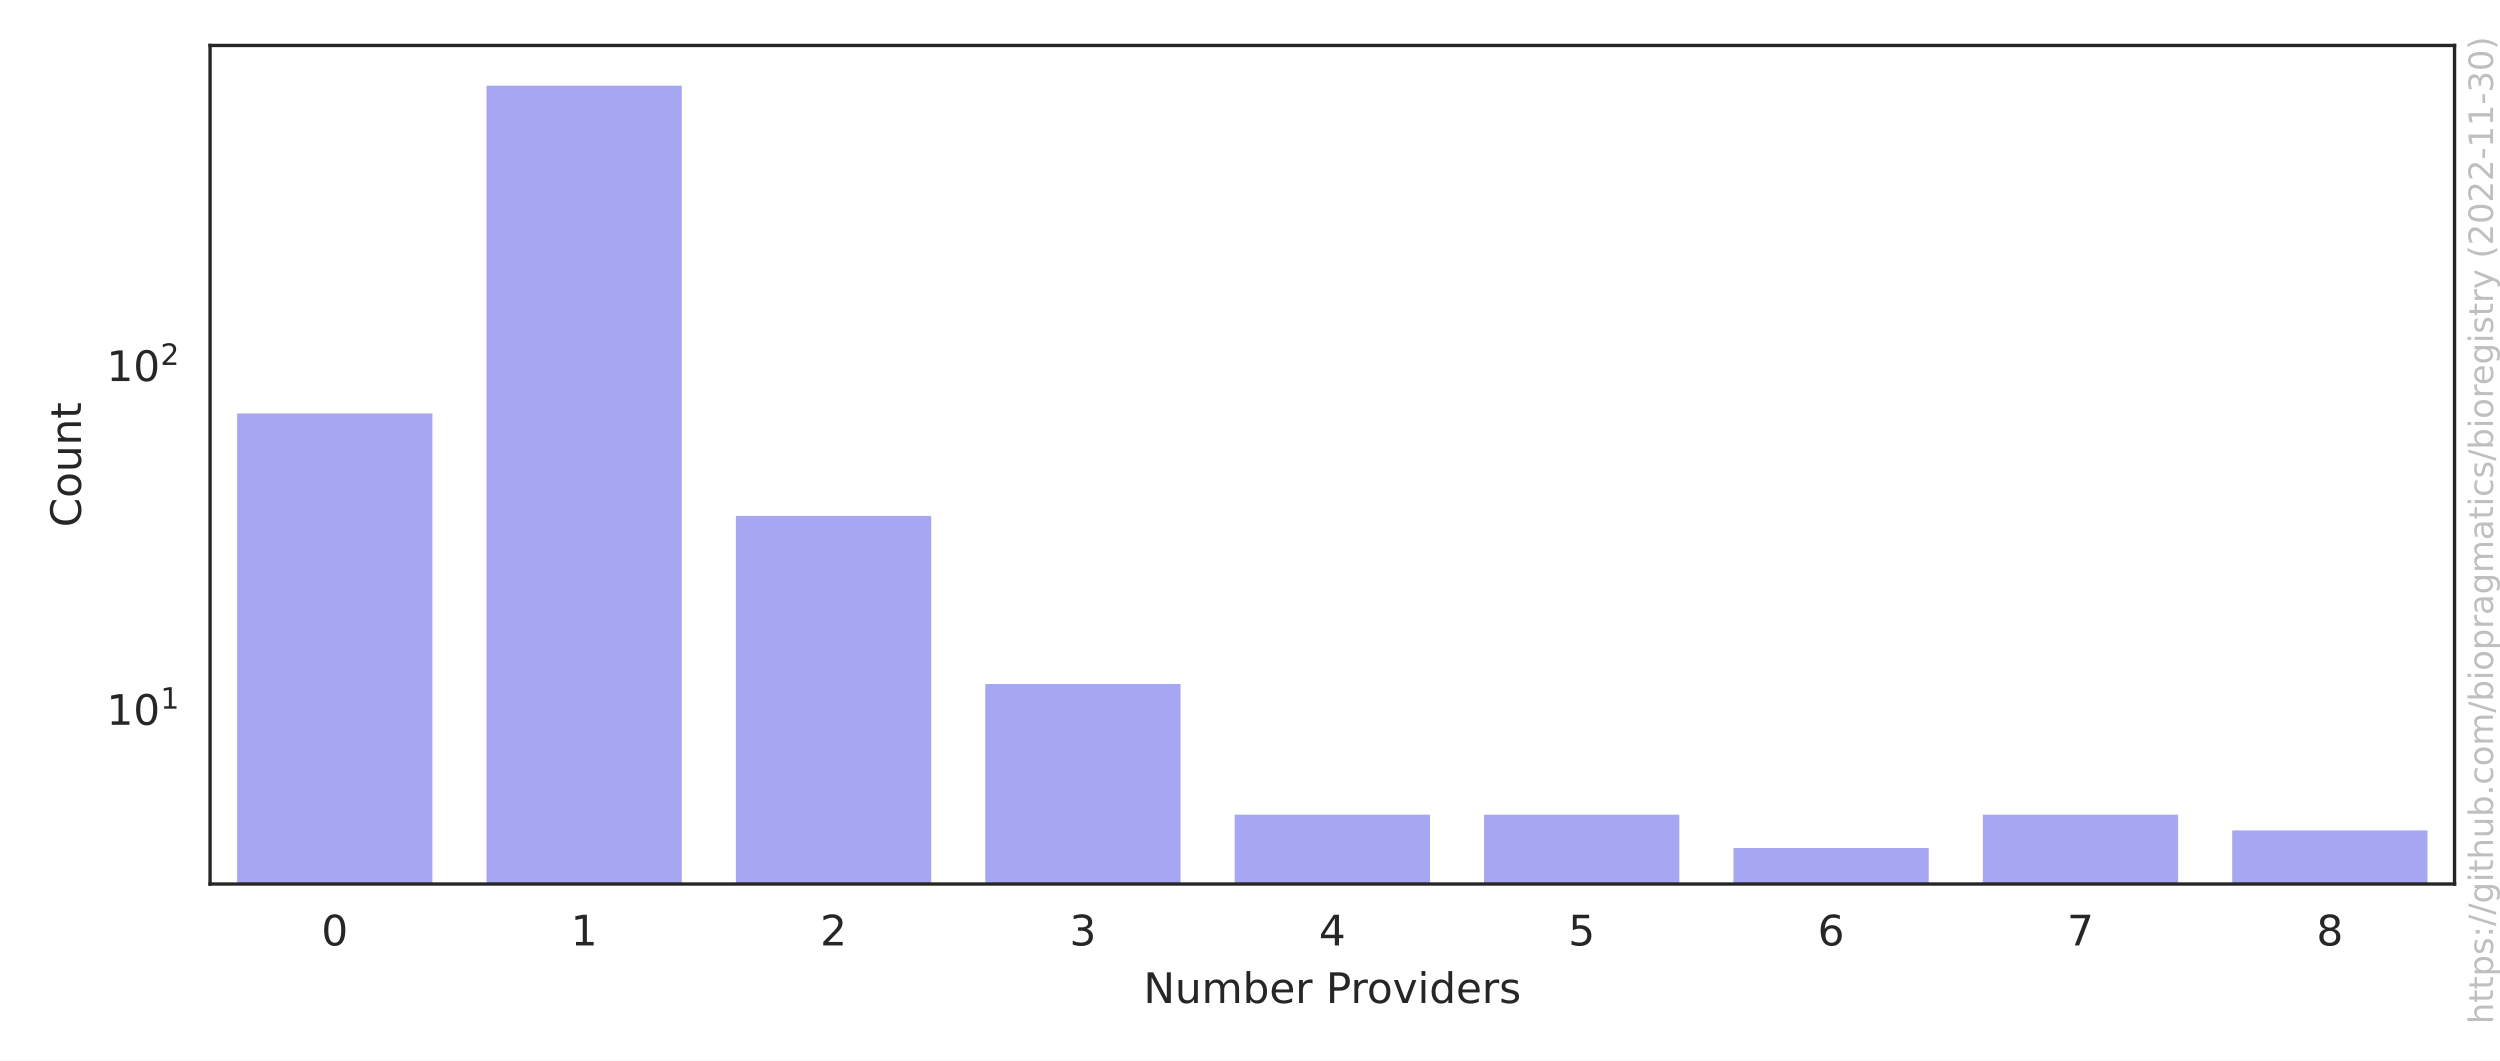
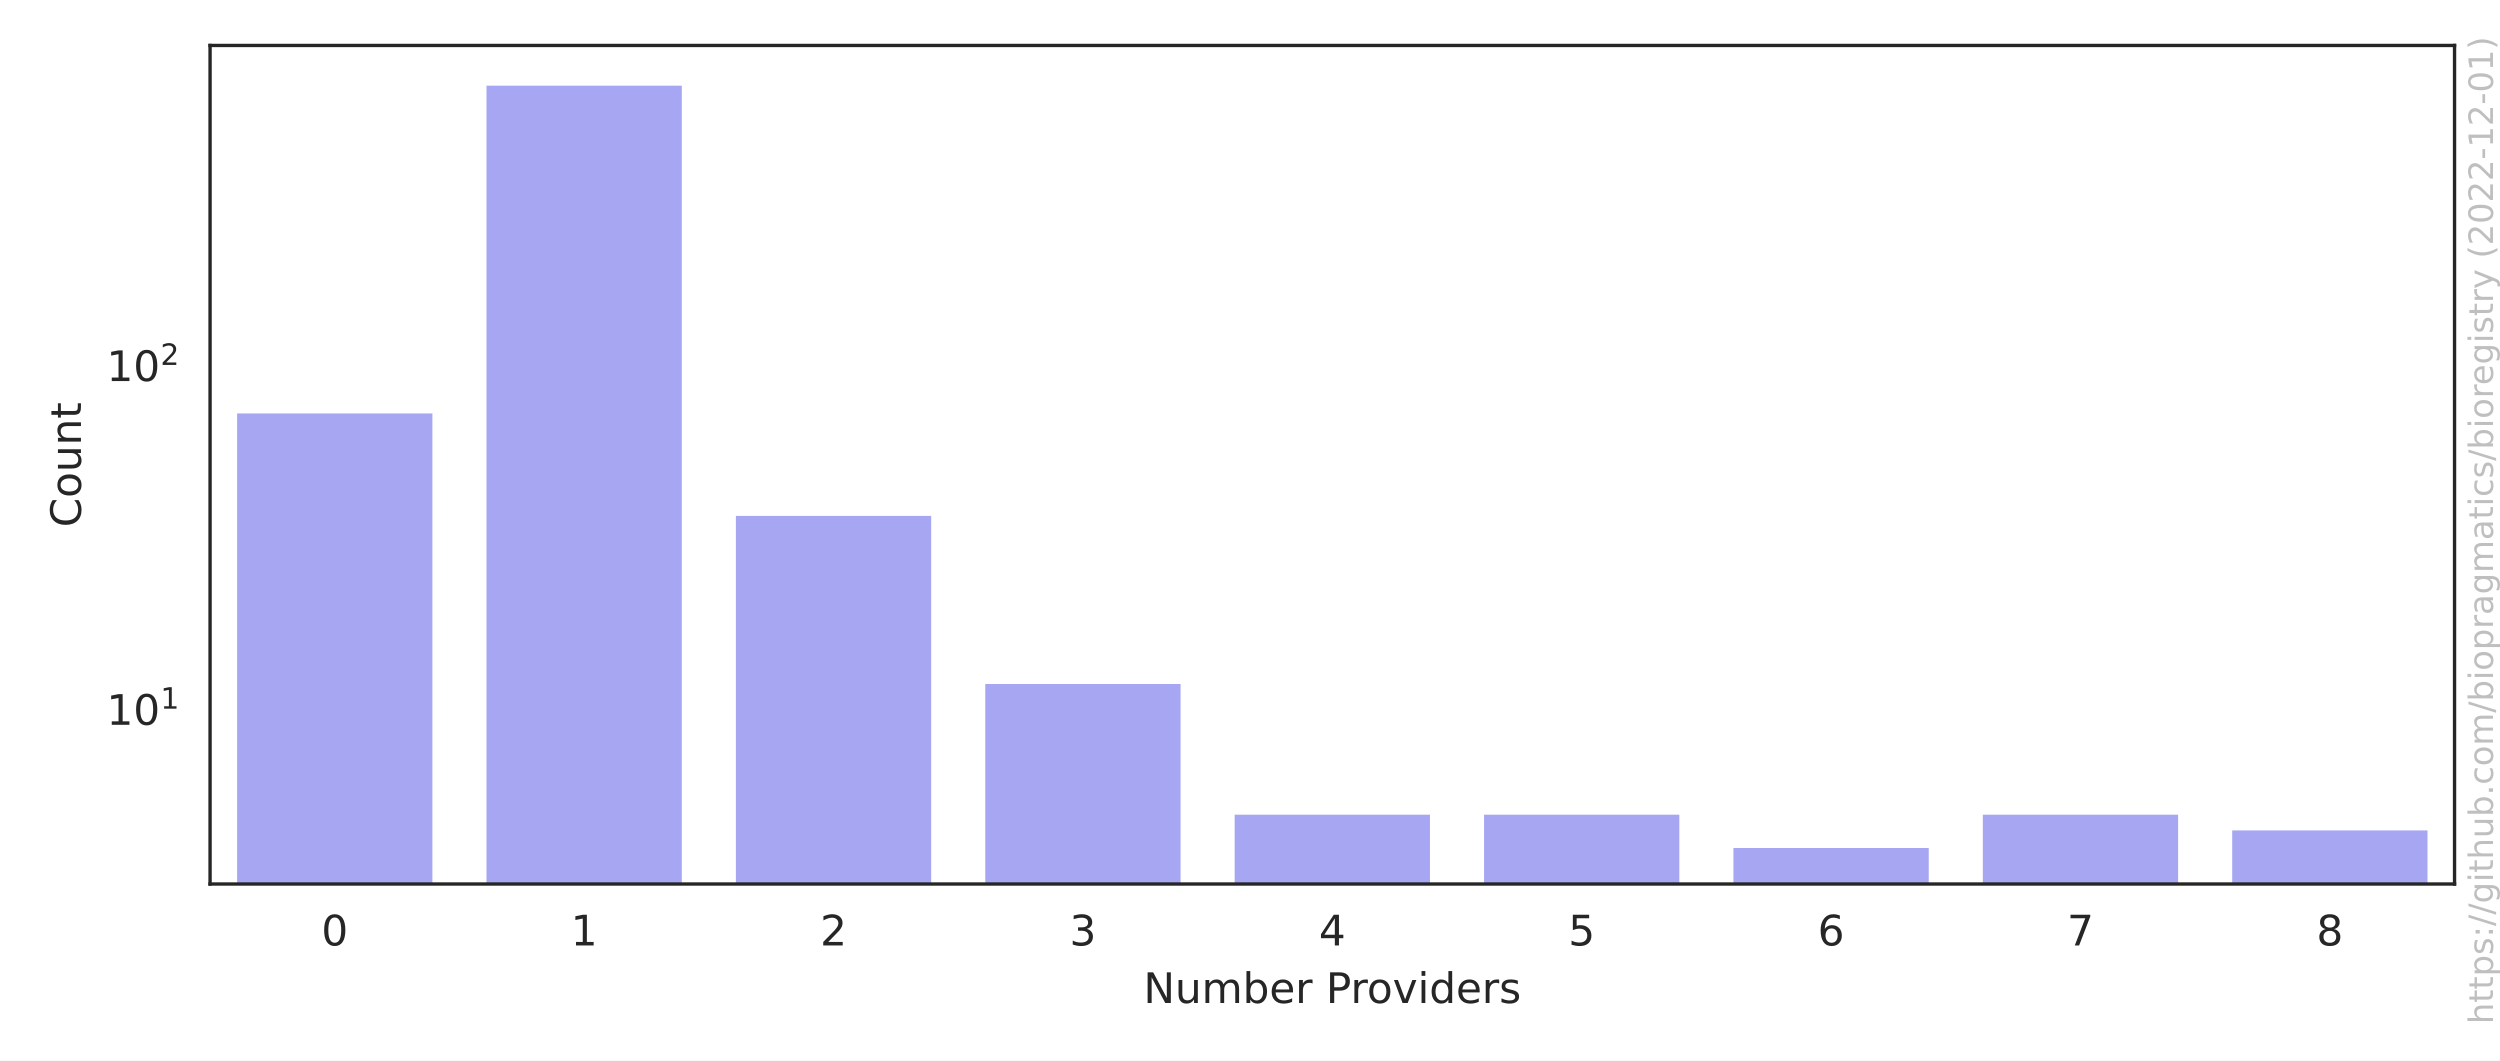
<svg xmlns="http://www.w3.org/2000/svg" xmlns:xlink="http://www.w3.org/1999/xlink" width="594pt" height="252pt" viewBox="0 0 594 252" version="1.1">
  <defs>
    <style type="text/css">*{stroke-linejoin: round; stroke-linecap: butt}</style>
  </defs>
  <g id="figure_1">
    <g id="patch_1">
      <path d="M 0 252  L 594 252  L 594 0  L 0 0  z " style="fill: #ffffff" />
    </g>
    <g id="axes_1">
      <g id="patch_2">
        <path d="M 49.913 210.04  L 583.2 210.04  L 583.2 10.8  L 49.913 10.8  z " style="fill: #ffffff" />
      </g>
      <g id="matplotlib.axis_1">
        <g id="xtick_1">
          <g id="text_1">
            <g style="fill: #262626" transform="translate(76.35851 224.6384) scale(0.1 -0.1)">
              <defs>
                <path id="DejaVuSans-30" d="M 2034 4250  Q 1547 4250 1301 3770  Q 1056 3291 1056 2328  Q 1056 1369 1301 889  Q 1547 409 2034 409  Q 2525 409 2770 889  Q 3016 1369 3016 2328  Q 3016 3291 2770 3770  Q 2525 4250 2034 4250  z M 2034 4750  Q 2819 4750 3233 4129  Q 3647 3509 3647 2328  Q 3647 1150 3233 529  Q 2819 -91 2034 -91  Q 1250 -91 836 529  Q 422 1150 422 2328  Q 422 3509 836 4129  Q 1250 4750 2034 4750  z " transform="scale(0.015625)" />
              </defs>
              <use xlink:href="#DejaVuSans-30" />
            </g>
          </g>
        </g>
        <g id="xtick_2">
          <g id="text_2">
            <g style="fill: #262626" transform="translate(135.6127 224.6384) scale(0.1 -0.1)">
              <defs>
                <path id="DejaVuSans-31" d="M 794 531  L 1825 531  L 1825 4091  L 703 3866  L 703 4441  L 1819 4666  L 2450 4666  L 2450 531  L 3481 531  L 3481 0  L 794 0  L 794 531  z " transform="scale(0.015625)" />
              </defs>
              <use xlink:href="#DejaVuSans-31" />
            </g>
          </g>
        </g>
        <g id="xtick_3">
          <g id="text_3">
            <g style="fill: #262626" transform="translate(194.8668 224.6384) scale(0.1 -0.1)">
              <defs>
                <path id="DejaVuSans-32" d="M 1228 531  L 3431 531  L 3431 0  L 469 0  L 469 531  Q 828 903 1448 1529  Q 2069 2156 2228 2338  Q 2531 2678 2651 2914  Q 2772 3150 2772 3378  Q 2772 3750 2511 3984  Q 2250 4219 1831 4219  Q 1534 4219 1204 4116  Q 875 4013 500 3803  L 500 4441  Q 881 4594 1212 4672  Q 1544 4750 1819 4750  Q 2544 4750 2975 4387  Q 3406 4025 3406 3419  Q 3406 3131 3298 2873  Q 3191 2616 2906 2266  Q 2828 2175 2409 1742  Q 1991 1309 1228 531  z " transform="scale(0.015625)" />
              </defs>
              <use xlink:href="#DejaVuSans-32" />
            </g>
          </g>
        </g>
        <g id="xtick_4">
          <g id="text_4">
            <g style="fill: #262626" transform="translate(254.1209 224.6384) scale(0.1 -0.1)">
              <defs>
                <path id="DejaVuSans-33" d="M 2597 2516  Q 3050 2419 3304 2112  Q 3559 1806 3559 1356  Q 3559 666 3084 287  Q 2609 -91 1734 -91  Q 1441 -91 1130 -33  Q 819 25 488 141  L 488 750  Q 750 597 1062 519  Q 1375 441 1716 441  Q 2309 441 2620 675  Q 2931 909 2931 1356  Q 2931 1769 2642 2001  Q 2353 2234 1838 2234  L 1294 2234  L 1294 2753  L 1863 2753  Q 2328 2753 2575 2939  Q 2822 3125 2822 3475  Q 2822 3834 2567 4026  Q 2313 4219 1838 4219  Q 1578 4219 1281 4162  Q 984 4106 628 3988  L 628 4550  Q 988 4650 1302 4700  Q 1616 4750 1894 4750  Q 2613 4750 3031 4423  Q 3450 4097 3450 3541  Q 3450 3153 3228 2886  Q 3006 2619 2597 2516  z " transform="scale(0.015625)" />
              </defs>
              <use xlink:href="#DejaVuSans-33" />
            </g>
          </g>
        </g>
        <g id="xtick_5">
          <g id="text_5">
            <g style="fill: #262626" transform="translate(313.3751 224.6384) scale(0.1 -0.1)">
              <defs>
                <path id="DejaVuSans-34" d="M 2419 4116  L 825 1625  L 2419 1625  L 2419 4116  z M 2253 4666  L 3047 4666  L 3047 1625  L 3713 1625  L 3713 1100  L 3047 1100  L 3047 0  L 2419 0  L 2419 1100  L 313 1100  L 313 1709  L 2253 4666  z " transform="scale(0.015625)" />
              </defs>
              <use xlink:href="#DejaVuSans-34" />
            </g>
          </g>
        </g>
        <g id="xtick_6">
          <g id="text_6">
            <g style="fill: #262626" transform="translate(372.6292 224.6384) scale(0.1 -0.1)">
              <defs>
                <path id="DejaVuSans-35" d="M 691 4666  L 3169 4666  L 3169 4134  L 1269 4134  L 1269 2991  Q 1406 3038 1543 3061  Q 1681 3084 1819 3084  Q 2600 3084 3056 2656  Q 3513 2228 3513 1497  Q 3513 744 3044 326  Q 2575 -91 1722 -91  Q 1428 -91 1123 -41  Q 819 9 494 109  L 494 744  Q 775 591 1075 516  Q 1375 441 1709 441  Q 2250 441 2565 725  Q 2881 1009 2881 1497  Q 2881 1984 2565 2268  Q 2250 2553 1709 2553  Q 1456 2553 1204 2497  Q 953 2441 691 2322  L 691 4666  z " transform="scale(0.015625)" />
              </defs>
              <use xlink:href="#DejaVuSans-35" />
            </g>
          </g>
        </g>
        <g id="xtick_7">
          <g id="text_7">
            <g style="fill: #262626" transform="translate(431.8834 224.6384) scale(0.1 -0.1)">
              <defs>
                <path id="DejaVuSans-36" d="M 2113 2584  Q 1688 2584 1439 2293  Q 1191 2003 1191 1497  Q 1191 994 1439 701  Q 1688 409 2113 409  Q 2538 409 2786 701  Q 3034 994 3034 1497  Q 3034 2003 2786 2293  Q 2538 2584 2113 2584  z M 3366 4563  L 3366 3988  Q 3128 4100 2886 4159  Q 2644 4219 2406 4219  Q 1781 4219 1451 3797  Q 1122 3375 1075 2522  Q 1259 2794 1537 2939  Q 1816 3084 2150 3084  Q 2853 3084 3261 2657  Q 3669 2231 3669 1497  Q 3669 778 3244 343  Q 2819 -91 2113 -91  Q 1303 -91 875 529  Q 447 1150 447 2328  Q 447 3434 972 4092  Q 1497 4750 2381 4750  Q 2619 4750 2861 4703  Q 3103 4656 3366 4563  z " transform="scale(0.015625)" />
              </defs>
              <use xlink:href="#DejaVuSans-36" />
            </g>
          </g>
        </g>
        <g id="xtick_8">
          <g id="text_8">
            <g style="fill: #262626" transform="translate(491.1375 224.6384) scale(0.1 -0.1)">
              <defs>
                <path id="DejaVuSans-37" d="M 525 4666  L 3525 4666  L 3525 4397  L 1831 0  L 1172 0  L 2766 4134  L 525 4134  L 525 4666  z " transform="scale(0.015625)" />
              </defs>
              <use xlink:href="#DejaVuSans-37" />
            </g>
          </g>
        </g>
        <g id="xtick_9">
          <g id="text_9">
            <g style="fill: #262626" transform="translate(550.3917 224.6384) scale(0.1 -0.1)">
              <defs>
                <path id="DejaVuSans-38" d="M 2034 2216  Q 1584 2216 1326 1975  Q 1069 1734 1069 1313  Q 1069 891 1326 650  Q 1584 409 2034 409  Q 2484 409 2743 651  Q 3003 894 3003 1313  Q 3003 1734 2745 1975  Q 2488 2216 2034 2216  z M 1403 2484  Q 997 2584 770 2862  Q 544 3141 544 3541  Q 544 4100 942 4425  Q 1341 4750 2034 4750  Q 2731 4750 3128 4425  Q 3525 4100 3525 3541  Q 3525 3141 3298 2862  Q 3072 2584 2669 2484  Q 3125 2378 3379 2068  Q 3634 1759 3634 1313  Q 3634 634 3220 271  Q 2806 -91 2034 -91  Q 1263 -91 848 271  Q 434 634 434 1313  Q 434 1759 690 2068  Q 947 2378 1403 2484  z M 1172 3481  Q 1172 3119 1398 2916  Q 1625 2713 2034 2713  Q 2441 2713 2670 2916  Q 2900 3119 2900 3481  Q 2900 3844 2670 4047  Q 2441 4250 2034 4250  Q 1625 4250 1398 4047  Q 1172 3844 1172 3481  z " transform="scale(0.015625)" />
              </defs>
              <use xlink:href="#DejaVuSans-38" />
            </g>
          </g>
        </g>
        <g id="text_10">
          <g style="fill: #262626" transform="translate(271.6923 238.3166) scale(0.1 -0.1)">
            <defs>
              <path id="DejaVuSans-4e" d="M 628 4666  L 1478 4666  L 3547 763  L 3547 4666  L 4159 4666  L 4159 0  L 3309 0  L 1241 3903  L 1241 0  L 628 0  L 628 4666  z " transform="scale(0.015625)" />
              <path id="DejaVuSans-75" d="M 544 1381  L 544 3500  L 1119 3500  L 1119 1403  Q 1119 906 1312 657  Q 1506 409 1894 409  Q 2359 409 2629 706  Q 2900 1003 2900 1516  L 2900 3500  L 3475 3500  L 3475 0  L 2900 0  L 2900 538  Q 2691 219 2414 64  Q 2138 -91 1772 -91  Q 1169 -91 856 284  Q 544 659 544 1381  z M 1991 3584  L 1991 3584  z " transform="scale(0.015625)" />
              <path id="DejaVuSans-6d" d="M 3328 2828  Q 3544 3216 3844 3400  Q 4144 3584 4550 3584  Q 5097 3584 5394 3201  Q 5691 2819 5691 2113  L 5691 0  L 5113 0  L 5113 2094  Q 5113 2597 4934 2840  Q 4756 3084 4391 3084  Q 3944 3084 3684 2787  Q 3425 2491 3425 1978  L 3425 0  L 2847 0  L 2847 2094  Q 2847 2600 2669 2842  Q 2491 3084 2119 3084  Q 1678 3084 1418 2786  Q 1159 2488 1159 1978  L 1159 0  L 581 0  L 581 3500  L 1159 3500  L 1159 2956  Q 1356 3278 1631 3431  Q 1906 3584 2284 3584  Q 2666 3584 2933 3390  Q 3200 3197 3328 2828  z " transform="scale(0.015625)" />
              <path id="DejaVuSans-62" d="M 3116 1747  Q 3116 2381 2855 2742  Q 2594 3103 2138 3103  Q 1681 3103 1420 2742  Q 1159 2381 1159 1747  Q 1159 1113 1420 752  Q 1681 391 2138 391  Q 2594 391 2855 752  Q 3116 1113 3116 1747  z M 1159 2969  Q 1341 3281 1617 3432  Q 1894 3584 2278 3584  Q 2916 3584 3314 3078  Q 3713 2572 3713 1747  Q 3713 922 3314 415  Q 2916 -91 2278 -91  Q 1894 -91 1617 61  Q 1341 213 1159 525  L 1159 0  L 581 0  L 581 4863  L 1159 4863  L 1159 2969  z " transform="scale(0.015625)" />
              <path id="DejaVuSans-65" d="M 3597 1894  L 3597 1613  L 953 1613  Q 991 1019 1311 708  Q 1631 397 2203 397  Q 2534 397 2845 478  Q 3156 559 3463 722  L 3463 178  Q 3153 47 2828 -22  Q 2503 -91 2169 -91  Q 1331 -91 842 396  Q 353 884 353 1716  Q 353 2575 817 3079  Q 1281 3584 2069 3584  Q 2775 3584 3186 3129  Q 3597 2675 3597 1894  z M 3022 2063  Q 3016 2534 2758 2815  Q 2500 3097 2075 3097  Q 1594 3097 1305 2825  Q 1016 2553 972 2059  L 3022 2063  z " transform="scale(0.015625)" />
              <path id="DejaVuSans-72" d="M 2631 2963  Q 2534 3019 2420 3045  Q 2306 3072 2169 3072  Q 1681 3072 1420 2755  Q 1159 2438 1159 1844  L 1159 0  L 581 0  L 581 3500  L 1159 3500  L 1159 2956  Q 1341 3275 1631 3429  Q 1922 3584 2338 3584  Q 2397 3584 2469 3576  Q 2541 3569 2628 3553  L 2631 2963  z " transform="scale(0.015625)" />
              <path id="DejaVuSans-20" transform="scale(0.015625)" />
              <path id="DejaVuSans-50" d="M 1259 4147  L 1259 2394  L 2053 2394  Q 2494 2394 2734 2622  Q 2975 2850 2975 3272  Q 2975 3691 2734 3919  Q 2494 4147 2053 4147  L 1259 4147  z M 628 4666  L 2053 4666  Q 2838 4666 3239 4311  Q 3641 3956 3641 3272  Q 3641 2581 3239 2228  Q 2838 1875 2053 1875  L 1259 1875  L 1259 0  L 628 0  L 628 4666  z " transform="scale(0.015625)" />
              <path id="DejaVuSans-6f" d="M 1959 3097  Q 1497 3097 1228 2736  Q 959 2375 959 1747  Q 959 1119 1226 758  Q 1494 397 1959 397  Q 2419 397 2687 759  Q 2956 1122 2956 1747  Q 2956 2369 2687 2733  Q 2419 3097 1959 3097  z M 1959 3584  Q 2709 3584 3137 3096  Q 3566 2609 3566 1747  Q 3566 888 3137 398  Q 2709 -91 1959 -91  Q 1206 -91 779 398  Q 353 888 353 1747  Q 353 2609 779 3096  Q 1206 3584 1959 3584  z " transform="scale(0.015625)" />
              <path id="DejaVuSans-76" d="M 191 3500  L 800 3500  L 1894 563  L 2988 3500  L 3597 3500  L 2284 0  L 1503 0  L 191 3500  z " transform="scale(0.015625)" />
              <path id="DejaVuSans-69" d="M 603 3500  L 1178 3500  L 1178 0  L 603 0  L 603 3500  z M 603 4863  L 1178 4863  L 1178 4134  L 603 4134  L 603 4863  z " transform="scale(0.015625)" />
              <path id="DejaVuSans-64" d="M 2906 2969  L 2906 4863  L 3481 4863  L 3481 0  L 2906 0  L 2906 525  Q 2725 213 2448 61  Q 2172 -91 1784 -91  Q 1150 -91 751 415  Q 353 922 353 1747  Q 353 2572 751 3078  Q 1150 3584 1784 3584  Q 2172 3584 2448 3432  Q 2725 3281 2906 2969  z M 947 1747  Q 947 1113 1208 752  Q 1469 391 1925 391  Q 2381 391 2643 752  Q 2906 1113 2906 1747  Q 2906 2381 2643 2742  Q 2381 3103 1925 3103  Q 1469 3103 1208 2742  Q 947 2381 947 1747  z " transform="scale(0.015625)" />
              <path id="DejaVuSans-73" d="M 2834 3397  L 2834 2853  Q 2591 2978 2328 3040  Q 2066 3103 1784 3103  Q 1356 3103 1142 2972  Q 928 2841 928 2578  Q 928 2378 1081 2264  Q 1234 2150 1697 2047  L 1894 2003  Q 2506 1872 2764 1633  Q 3022 1394 3022 966  Q 3022 478 2636 193  Q 2250 -91 1575 -91  Q 1294 -91 989 -36  Q 684 19 347 128  L 347 722  Q 666 556 975 473  Q 1284 391 1588 391  Q 1994 391 2212 530  Q 2431 669 2431 922  Q 2431 1156 2273 1281  Q 2116 1406 1581 1522  L 1381 1569  Q 847 1681 609 1914  Q 372 2147 372 2553  Q 372 3047 722 3315  Q 1072 3584 1716 3584  Q 2034 3584 2315 3537  Q 2597 3491 2834 3397  z " transform="scale(0.015625)" />
            </defs>
            <use xlink:href="#DejaVuSans-4e" />
            <use xlink:href="#DejaVuSans-75" x="74.805" />
            <use xlink:href="#DejaVuSans-6d" x="138.184" />
            <use xlink:href="#DejaVuSans-62" x="235.596" />
            <use xlink:href="#DejaVuSans-65" x="299.072" />
            <use xlink:href="#DejaVuSans-72" x="360.596" />
            <use xlink:href="#DejaVuSans-20" x="401.709" />
            <use xlink:href="#DejaVuSans-50" x="433.496" />
            <use xlink:href="#DejaVuSans-72" x="492.049" />
            <use xlink:href="#DejaVuSans-6f" x="530.912" />
            <use xlink:href="#DejaVuSans-76" x="592.094" />
            <use xlink:href="#DejaVuSans-69" x="651.273" />
            <use xlink:href="#DejaVuSans-64" x="679.057" />
            <use xlink:href="#DejaVuSans-65" x="742.533" />
            <use xlink:href="#DejaVuSans-72" x="804.057" />
            <use xlink:href="#DejaVuSans-73" x="845.17" />
          </g>
        </g>
      </g>
      <g id="matplotlib.axis_2">
        <g id="ytick_1">
          <g id="text_11">
            <g style="fill: #262626" transform="translate(25.31268 172.2834) scale(0.1 -0.1)">
              <use xlink:href="#DejaVuSans-31" transform="translate(0 0.684375)" />
              <use xlink:href="#DejaVuSans-30" transform="translate(63.62305 0.684375)" />
              <use xlink:href="#DejaVuSans-31" transform="translate(128.2031 38.96563) scale(0.7)" />
            </g>
          </g>
        </g>
        <g id="ytick_2">
          <g id="text_12">
            <g style="fill: #262626" transform="translate(25.31268 90.61404) scale(0.1 -0.1)">
              <use xlink:href="#DejaVuSans-31" transform="translate(0 0.765625)" />
              <use xlink:href="#DejaVuSans-30" transform="translate(63.62305 0.765625)" />
              <use xlink:href="#DejaVuSans-32" transform="translate(128.2031 39.04688) scale(0.7)" />
            </g>
          </g>
        </g>
        <g id="ytick_3" />
        <g id="ytick_4" />
        <g id="ytick_5" />
        <g id="ytick_6" />
        <g id="ytick_7" />
        <g id="ytick_8" />
        <g id="ytick_9" />
        <g id="ytick_10" />
        <g id="ytick_11" />
        <g id="ytick_12" />
        <g id="ytick_13" />
        <g id="ytick_14" />
        <g id="ytick_15" />
        <g id="ytick_16" />
        <g id="ytick_17" />
        <g id="ytick_18" />
        <g id="ytick_19" />
        <g id="ytick_20" />
        <g id="ytick_21" />
        <g id="ytick_22" />
        <g id="ytick_23" />
        <g id="text_13">
          <g style="fill: #262626" transform="translate(19.233 125.2684) rotate(-90) scale(0.1 -0.1)">
            <defs>
              <path id="DejaVuSans-43" d="M 4122 4306  L 4122 3641  Q 3803 3938 3442 4084  Q 3081 4231 2675 4231  Q 1875 4231 1450 3742  Q 1025 3253 1025 2328  Q 1025 1406 1450 917  Q 1875 428 2675 428  Q 3081 428 3442 575  Q 3803 722 4122 1019  L 4122 359  Q 3791 134 3420 21  Q 3050 -91 2638 -91  Q 1578 -91 968 557  Q 359 1206 359 2328  Q 359 3453 968 4101  Q 1578 4750 2638 4750  Q 3056 4750 3426 4639  Q 3797 4528 4122 4306  z " transform="scale(0.015625)" />
              <path id="DejaVuSans-6e" d="M 3513 2113  L 3513 0  L 2938 0  L 2938 2094  Q 2938 2591 2744 2837  Q 2550 3084 2163 3084  Q 1697 3084 1428 2787  Q 1159 2491 1159 1978  L 1159 0  L 581 0  L 581 3500  L 1159 3500  L 1159 2956  Q 1366 3272 1645 3428  Q 1925 3584 2291 3584  Q 2894 3584 3203 3211  Q 3513 2838 3513 2113  z " transform="scale(0.015625)" />
              <path id="DejaVuSans-74" d="M 1172 4494  L 1172 3500  L 2356 3500  L 2356 3053  L 1172 3053  L 1172 1153  Q 1172 725 1289 603  Q 1406 481 1766 481  L 2356 481  L 2356 0  L 1766 0  Q 1100 0 847 248  Q 594 497 594 1153  L 594 3053  L 172 3053  L 172 3500  L 594 3500  L 594 4494  L 1172 4494  z " transform="scale(0.015625)" />
            </defs>
            <use xlink:href="#DejaVuSans-43" />
            <use xlink:href="#DejaVuSans-6f" x="69.824" />
            <use xlink:href="#DejaVuSans-75" x="131.006" />
            <use xlink:href="#DejaVuSans-6e" x="194.385" />
            <use xlink:href="#DejaVuSans-74" x="257.764" />
          </g>
        </g>
      </g>
      <g id="patch_3">
        <path d="M 55.838 81919.477  L 103.241 81919.477  L 103.241 97.735  L 55.838 97.735  z " clip-path="url(#p84426c0476)" style="fill: #2020df; opacity: 0.4; stroke: #ffffff; stroke-linejoin: miter" />
      </g>
      <g id="patch_4">
        <path d="M 115.092 81919.477  L 162.496 81919.477  L 162.496 19.856  L 115.092 19.856  z " clip-path="url(#p84426c0476)" style="fill: #2020df; opacity: 0.4; stroke: #ffffff; stroke-linejoin: miter" />
      </g>
      <g id="patch_5">
        <path d="M 174.346 81919.477  L 221.75 81919.477  L 221.75 122.079  L 174.346 122.079  z " clip-path="url(#p84426c0476)" style="fill: #2020df; opacity: 0.4; stroke: #ffffff; stroke-linejoin: miter" />
      </g>
      <g id="patch_6">
        <path d="M 233.601 81919.477  L 281.004 81919.477  L 281.004 162.017  L 233.601 162.017  z " clip-path="url(#p84426c0476)" style="fill: #2020df; opacity: 0.4; stroke: #ffffff; stroke-linejoin: miter" />
      </g>
      <g id="patch_7">
        <path d="M 292.855 81919.477  L 340.258 81919.477  L 340.258 193.069  L 292.855 193.069  z " clip-path="url(#p84426c0476)" style="fill: #2020df; opacity: 0.4; stroke: #ffffff; stroke-linejoin: miter" />
      </g>
      <g id="patch_8">
        <path d="M 352.109 81919.477  L 399.512 81919.477  L 399.512 193.069  L 352.109 193.069  z " clip-path="url(#p84426c0476)" style="fill: #2020df; opacity: 0.4; stroke: #ffffff; stroke-linejoin: miter" />
      </g>
      <g id="patch_9">
        <path d="M 411.363 81919.477  L 458.766 81919.477  L 458.766 200.984  L 411.363 200.984  z " clip-path="url(#p84426c0476)" style="fill: #2020df; opacity: 0.4; stroke: #ffffff; stroke-linejoin: miter" />
      </g>
      <g id="patch_10">
        <path d="M 470.617 81919.477  L 518.02 81919.477  L 518.02 193.069  L 470.617 193.069  z " clip-path="url(#p84426c0476)" style="fill: #2020df; opacity: 0.4; stroke: #ffffff; stroke-linejoin: miter" />
      </g>
      <g id="patch_11">
        <path d="M 529.871 81919.477  L 577.275 81919.477  L 577.275 196.806  L 529.871 196.806  z " clip-path="url(#p84426c0476)" style="fill: #2020df; opacity: 0.4; stroke: #ffffff; stroke-linejoin: miter" />
      </g>
      <g id="patch_12">
        <path d="M 49.913 210.04  L 49.913 10.8  " style="fill: none; stroke: #262626; stroke-width: 0.8; stroke-linejoin: miter; stroke-linecap: square" />
      </g>
      <g id="patch_13">
        <path d="M 583.2 210.04  L 583.2 10.8  " style="fill: none; stroke: #262626; stroke-width: 0.8; stroke-linejoin: miter; stroke-linecap: square" />
      </g>
      <g id="patch_14">
        <path d="M 49.913 210.04  L 583.2 210.04  " style="fill: none; stroke: #262626; stroke-width: 0.8; stroke-linejoin: miter; stroke-linecap: square" />
      </g>
      <g id="patch_15">
        <path d="M 49.913 10.8  L 583.2 10.8  " style="fill: none; stroke: #262626; stroke-width: 0.8; stroke-linejoin: miter; stroke-linecap: square" />
      </g>
    </g>
    <g id="text_14">
      <g style="fill: #808080; opacity: 0.5" transform="translate(592.3362 243.3237) rotate(-90) scale(0.08 -0.08)">
        <defs>
          <path id="DejaVuSans-68" d="M 3513 2113  L 3513 0  L 2938 0  L 2938 2094  Q 2938 2591 2744 2837  Q 2550 3084 2163 3084  Q 1697 3084 1428 2787  Q 1159 2491 1159 1978  L 1159 0  L 581 0  L 581 4863  L 1159 4863  L 1159 2956  Q 1366 3272 1645 3428  Q 1925 3584 2291 3584  Q 2894 3584 3203 3211  Q 3513 2838 3513 2113  z " transform="scale(0.015625)" />
          <path id="DejaVuSans-70" d="M 1159 525  L 1159 -1331  L 581 -1331  L 581 3500  L 1159 3500  L 1159 2969  Q 1341 3281 1617 3432  Q 1894 3584 2278 3584  Q 2916 3584 3314 3078  Q 3713 2572 3713 1747  Q 3713 922 3314 415  Q 2916 -91 2278 -91  Q 1894 -91 1617 61  Q 1341 213 1159 525  z M 3116 1747  Q 3116 2381 2855 2742  Q 2594 3103 2138 3103  Q 1681 3103 1420 2742  Q 1159 2381 1159 1747  Q 1159 1113 1420 752  Q 1681 391 2138 391  Q 2594 391 2855 752  Q 3116 1113 3116 1747  z " transform="scale(0.015625)" />
          <path id="DejaVuSans-3a" d="M 750 794  L 1409 794  L 1409 0  L 750 0  L 750 794  z M 750 3309  L 1409 3309  L 1409 2516  L 750 2516  L 750 3309  z " transform="scale(0.015625)" />
          <path id="DejaVuSans-2f" d="M 1625 4666  L 2156 4666  L 531 -594  L 0 -594  L 1625 4666  z " transform="scale(0.015625)" />
          <path id="DejaVuSans-67" d="M 2906 1791  Q 2906 2416 2648 2759  Q 2391 3103 1925 3103  Q 1463 3103 1205 2759  Q 947 2416 947 1791  Q 947 1169 1205 825  Q 1463 481 1925 481  Q 2391 481 2648 825  Q 2906 1169 2906 1791  z M 3481 434  Q 3481 -459 3084 -895  Q 2688 -1331 1869 -1331  Q 1566 -1331 1297 -1286  Q 1028 -1241 775 -1147  L 775 -588  Q 1028 -725 1275 -790  Q 1522 -856 1778 -856  Q 2344 -856 2625 -561  Q 2906 -266 2906 331  L 2906 616  Q 2728 306 2450 153  Q 2172 0 1784 0  Q 1141 0 747 490  Q 353 981 353 1791  Q 353 2603 747 3093  Q 1141 3584 1784 3584  Q 2172 3584 2450 3431  Q 2728 3278 2906 2969  L 2906 3500  L 3481 3500  L 3481 434  z " transform="scale(0.015625)" />
          <path id="DejaVuSans-2e" d="M 684 794  L 1344 794  L 1344 0  L 684 0  L 684 794  z " transform="scale(0.015625)" />
          <path id="DejaVuSans-63" d="M 3122 3366  L 3122 2828  Q 2878 2963 2633 3030  Q 2388 3097 2138 3097  Q 1578 3097 1268 2742  Q 959 2388 959 1747  Q 959 1106 1268 751  Q 1578 397 2138 397  Q 2388 397 2633 464  Q 2878 531 3122 666  L 3122 134  Q 2881 22 2623 -34  Q 2366 -91 2075 -91  Q 1284 -91 818 406  Q 353 903 353 1747  Q 353 2603 823 3093  Q 1294 3584 2113 3584  Q 2378 3584 2631 3529  Q 2884 3475 3122 3366  z " transform="scale(0.015625)" />
          <path id="DejaVuSans-61" d="M 2194 1759  Q 1497 1759 1228 1600  Q 959 1441 959 1056  Q 959 750 1161 570  Q 1363 391 1709 391  Q 2188 391 2477 730  Q 2766 1069 2766 1631  L 2766 1759  L 2194 1759  z M 3341 1997  L 3341 0  L 2766 0  L 2766 531  Q 2569 213 2275 61  Q 1981 -91 1556 -91  Q 1019 -91 701 211  Q 384 513 384 1019  Q 384 1609 779 1909  Q 1175 2209 1959 2209  L 2766 2209  L 2766 2266  Q 2766 2663 2505 2880  Q 2244 3097 1772 3097  Q 1472 3097 1187 3025  Q 903 2953 641 2809  L 641 3341  Q 956 3463 1253 3523  Q 1550 3584 1831 3584  Q 2591 3584 2966 3190  Q 3341 2797 3341 1997  z " transform="scale(0.015625)" />
          <path id="DejaVuSans-79" d="M 2059 -325  Q 1816 -950 1584 -1140  Q 1353 -1331 966 -1331  L 506 -1331  L 506 -850  L 844 -850  Q 1081 -850 1212 -737  Q 1344 -625 1503 -206  L 1606 56  L 191 3500  L 800 3500  L 1894 763  L 2988 3500  L 3597 3500  L 2059 -325  z " transform="scale(0.015625)" />
          <path id="DejaVuSans-28" d="M 1984 4856  Q 1566 4138 1362 3434  Q 1159 2731 1159 2009  Q 1159 1288 1364 580  Q 1569 -128 1984 -844  L 1484 -844  Q 1016 -109 783 600  Q 550 1309 550 2009  Q 550 2706 781 3412  Q 1013 4119 1484 4856  L 1984 4856  z " transform="scale(0.015625)" />
          <path id="DejaVuSans-2d" d="M 313 2009  L 1997 2009  L 1997 1497  L 313 1497  L 313 2009  z " transform="scale(0.015625)" />
          <path id="DejaVuSans-29" d="M 513 4856  L 1013 4856  Q 1481 4119 1714 3412  Q 1947 2706 1947 2009  Q 1947 1309 1714 600  Q 1481 -109 1013 -844  L 513 -844  Q 928 -128 1133 580  Q 1338 1288 1338 2009  Q 1338 2731 1133 3434  Q 928 4138 513 4856  z " transform="scale(0.015625)" />
        </defs>
        <use xlink:href="#DejaVuSans-68" />
        <use xlink:href="#DejaVuSans-74" x="63.379" />
        <use xlink:href="#DejaVuSans-74" x="102.588" />
        <use xlink:href="#DejaVuSans-70" x="141.797" />
        <use xlink:href="#DejaVuSans-73" x="205.273" />
        <use xlink:href="#DejaVuSans-3a" x="257.373" />
        <use xlink:href="#DejaVuSans-2f" x="291.064" />
        <use xlink:href="#DejaVuSans-2f" x="324.756" />
        <use xlink:href="#DejaVuSans-67" x="358.447" />
        <use xlink:href="#DejaVuSans-69" x="421.924" />
        <use xlink:href="#DejaVuSans-74" x="449.707" />
        <use xlink:href="#DejaVuSans-68" x="488.916" />
        <use xlink:href="#DejaVuSans-75" x="552.295" />
        <use xlink:href="#DejaVuSans-62" x="615.674" />
        <use xlink:href="#DejaVuSans-2e" x="679.15" />
        <use xlink:href="#DejaVuSans-63" x="710.938" />
        <use xlink:href="#DejaVuSans-6f" x="765.918" />
        <use xlink:href="#DejaVuSans-6d" x="827.1" />
        <use xlink:href="#DejaVuSans-2f" x="924.512" />
        <use xlink:href="#DejaVuSans-62" x="958.203" />
        <use xlink:href="#DejaVuSans-69" x="1021.68" />
        <use xlink:href="#DejaVuSans-6f" x="1049.463" />
        <use xlink:href="#DejaVuSans-70" x="1110.645" />
        <use xlink:href="#DejaVuSans-72" x="1174.121" />
        <use xlink:href="#DejaVuSans-61" x="1215.234" />
        <use xlink:href="#DejaVuSans-67" x="1276.514" />
        <use xlink:href="#DejaVuSans-6d" x="1339.99" />
        <use xlink:href="#DejaVuSans-61" x="1437.402" />
        <use xlink:href="#DejaVuSans-74" x="1498.682" />
        <use xlink:href="#DejaVuSans-69" x="1537.891" />
        <use xlink:href="#DejaVuSans-63" x="1565.674" />
        <use xlink:href="#DejaVuSans-73" x="1620.654" />
        <use xlink:href="#DejaVuSans-2f" x="1672.754" />
        <use xlink:href="#DejaVuSans-62" x="1706.445" />
        <use xlink:href="#DejaVuSans-69" x="1769.922" />
        <use xlink:href="#DejaVuSans-6f" x="1797.705" />
        <use xlink:href="#DejaVuSans-72" x="1858.887" />
        <use xlink:href="#DejaVuSans-65" x="1897.75" />
        <use xlink:href="#DejaVuSans-67" x="1959.273" />
        <use xlink:href="#DejaVuSans-69" x="2022.75" />
        <use xlink:href="#DejaVuSans-73" x="2050.533" />
        <use xlink:href="#DejaVuSans-74" x="2102.633" />
        <use xlink:href="#DejaVuSans-72" x="2141.842" />
        <use xlink:href="#DejaVuSans-79" x="2182.955" />
        <use xlink:href="#DejaVuSans-20" x="2242.135" />
        <use xlink:href="#DejaVuSans-28" x="2273.922" />
        <use xlink:href="#DejaVuSans-32" x="2312.936" />
        <use xlink:href="#DejaVuSans-30" x="2376.559" />
        <use xlink:href="#DejaVuSans-32" x="2440.182" />
        <use xlink:href="#DejaVuSans-32" x="2503.805" />
        <use xlink:href="#DejaVuSans-2d" x="2567.428" />
        <use xlink:href="#DejaVuSans-31" x="2603.512" />
-         <use xlink:href="#DejaVuSans-31" x="2667.135" />
+         <use xlink:href="#DejaVuSans-32" x="2667.135" />
        <use xlink:href="#DejaVuSans-2d" x="2730.758" />
-         <use xlink:href="#DejaVuSans-33" x="2766.842" />
-         <use xlink:href="#DejaVuSans-30" x="2830.465" />
+         <use xlink:href="#DejaVuSans-30" x="2766.842" />
+         <use xlink:href="#DejaVuSans-31" x="2830.465" />
        <use xlink:href="#DejaVuSans-29" x="2894.088" />
      </g>
    </g>
  </g>
  <defs>
    <clipPath id="p84426c0476">
      <rect x="49.913" y="10.8" width="533.287" height="199.24" />
    </clipPath>
  </defs>
</svg>
